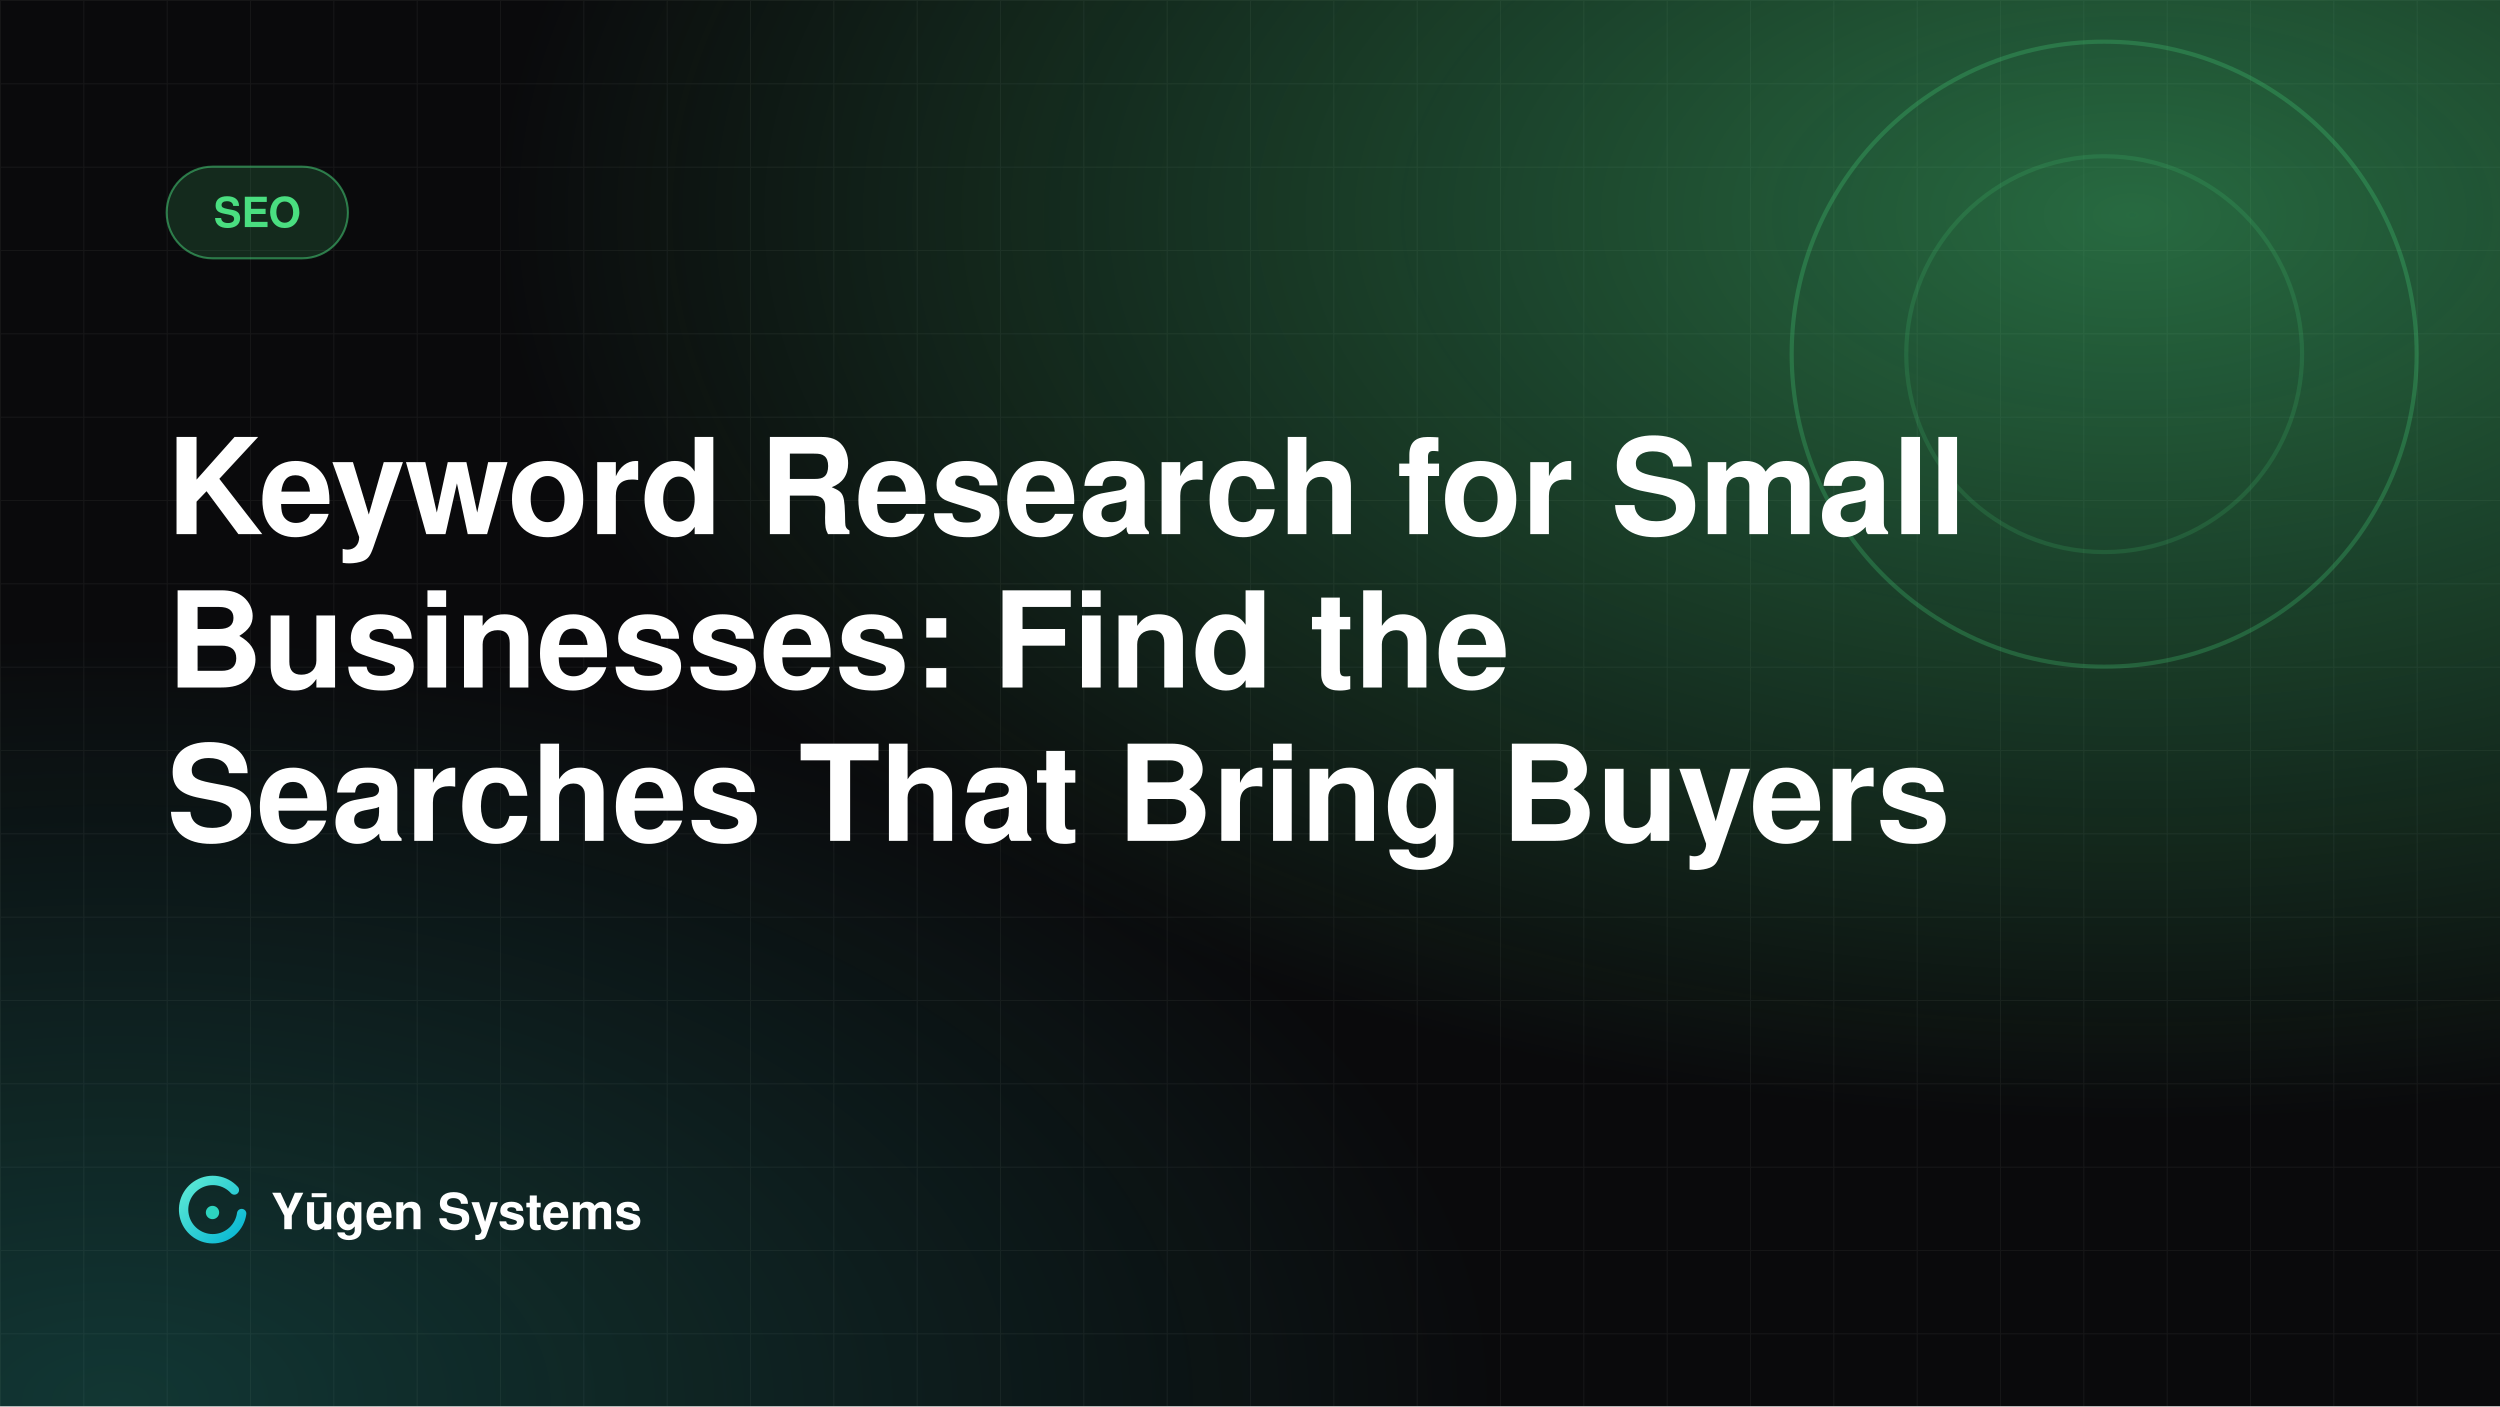
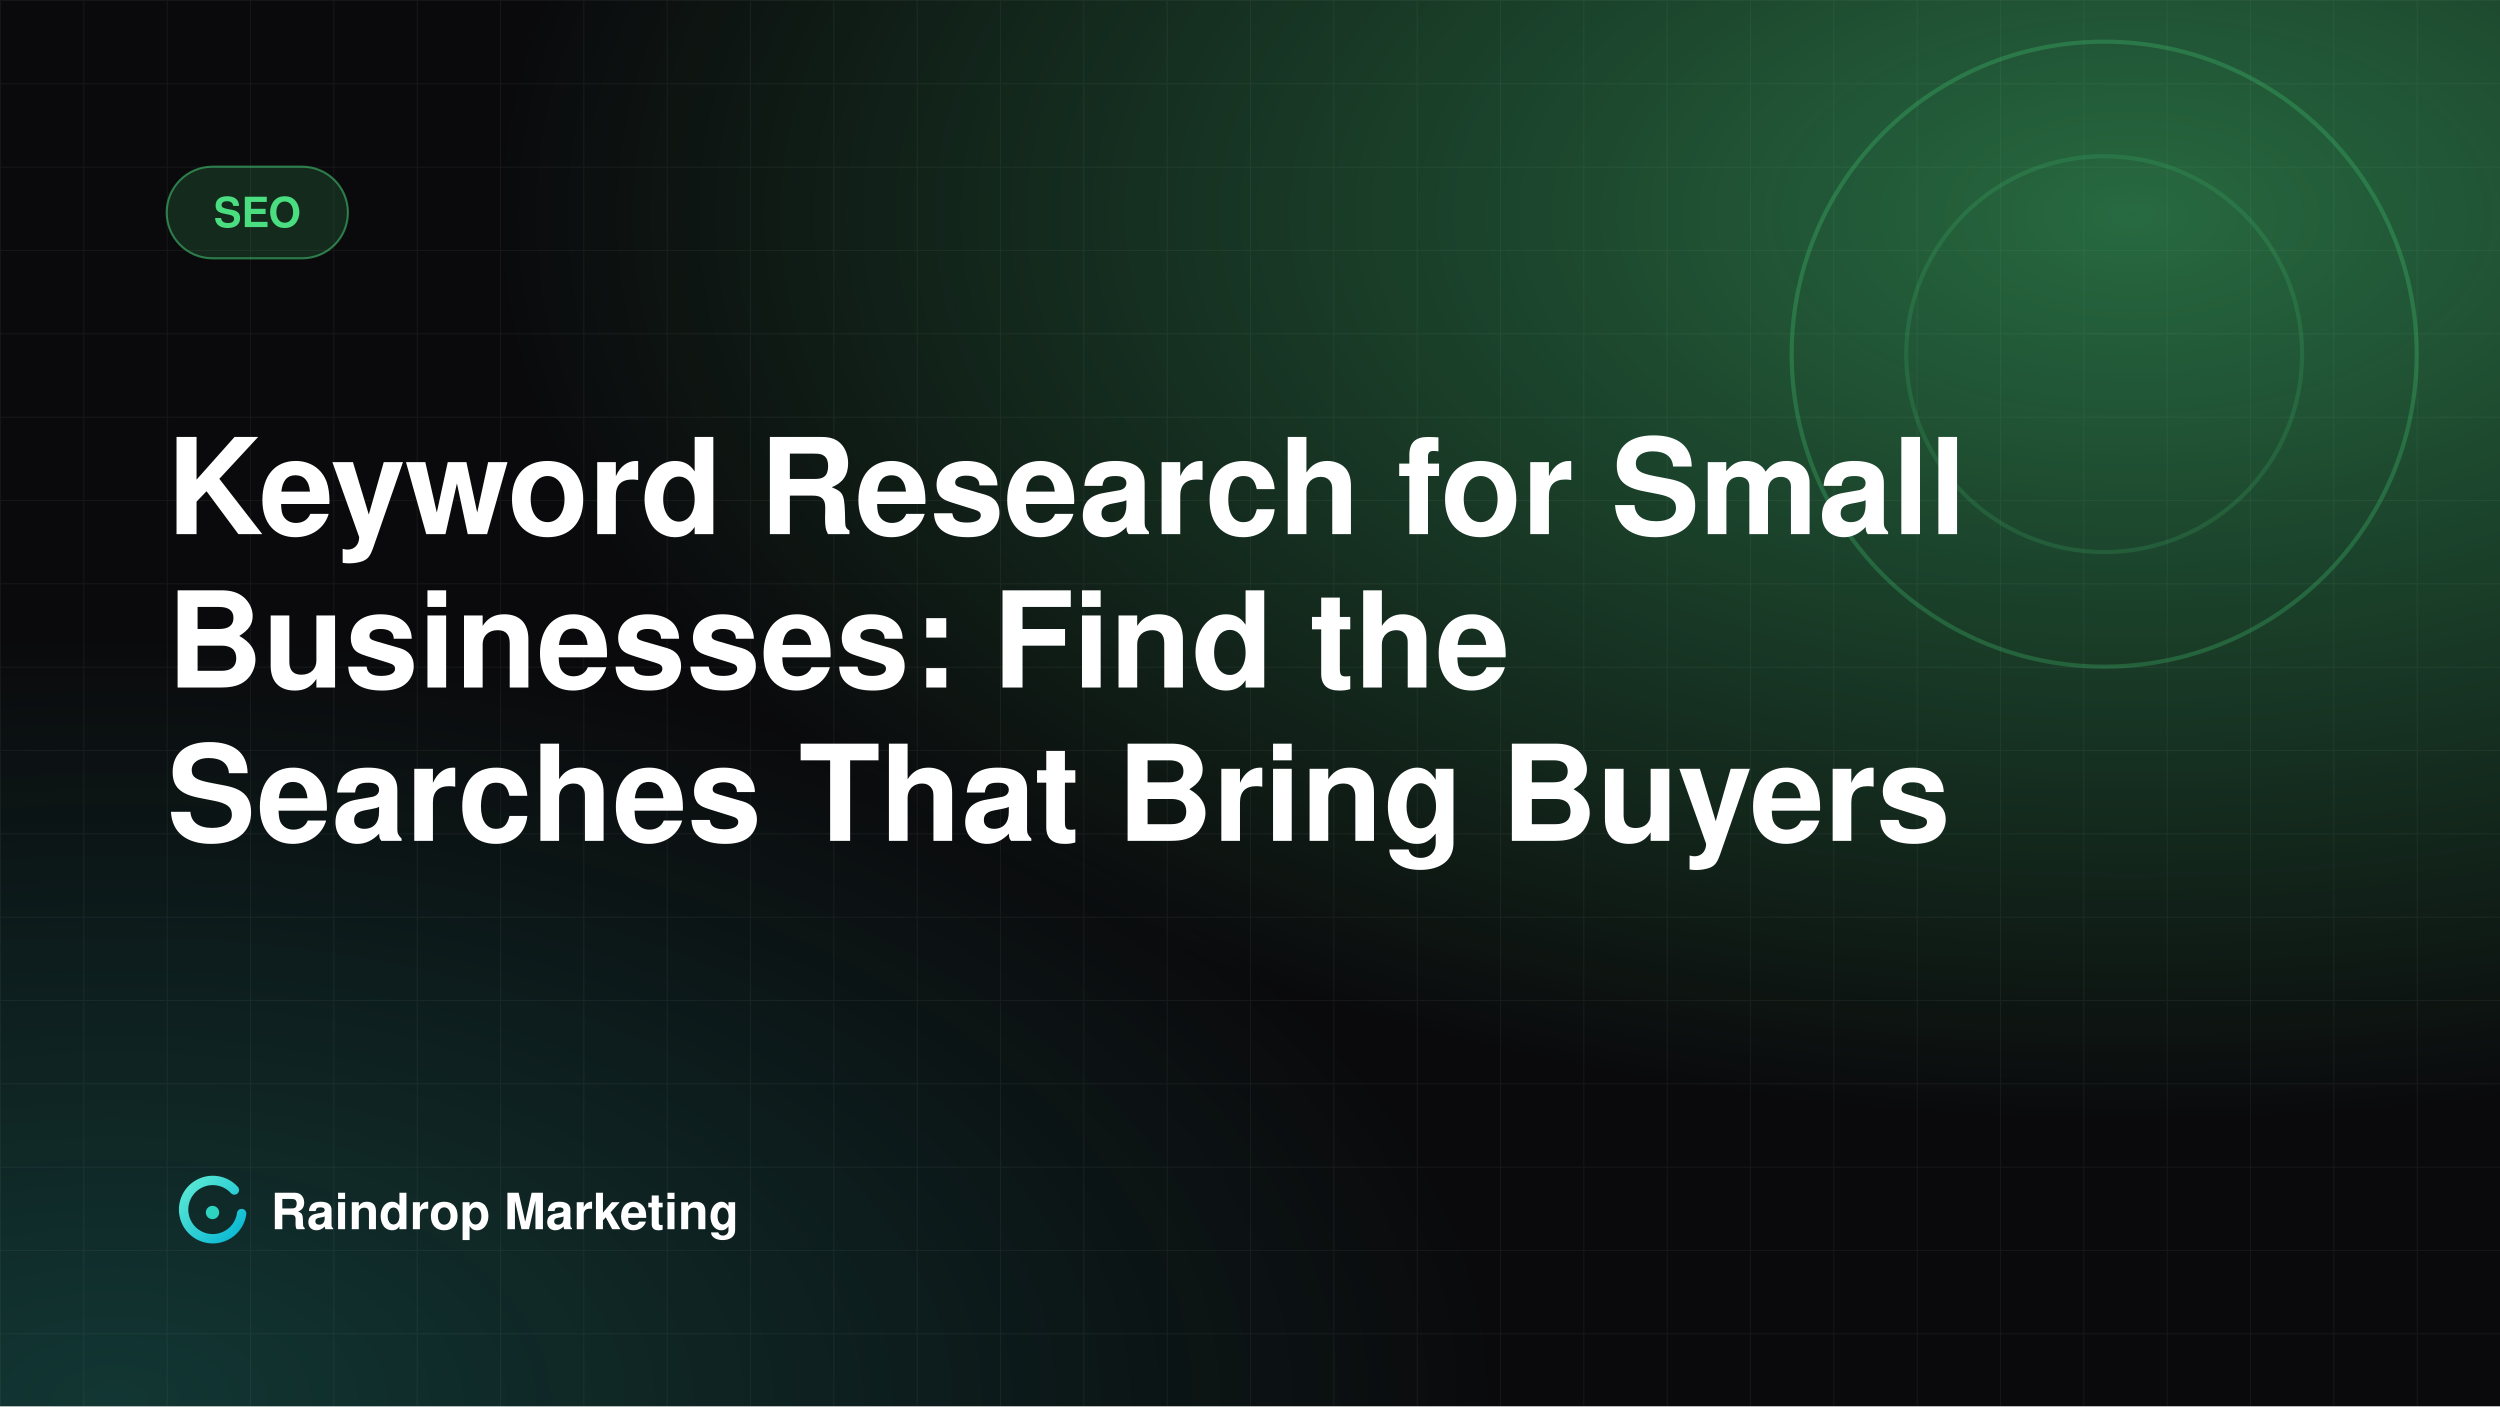
<svg xmlns="http://www.w3.org/2000/svg" viewBox="0 0 1200 675" width="1200" height="675">
  <defs>
    <radialGradient id="g1" cx="85%" cy="15%" r="65%">
      <stop offset="0" stop-color="#4ade80" stop-opacity="0.45" />
      <stop offset="1" stop-color="#4ade80" stop-opacity="0" />
    </radialGradient>
    <radialGradient id="g2" cx="5%" cy="100%" r="55%">
      <stop offset="0" stop-color="#2dd4bf" stop-opacity="0.22" />
      <stop offset="1" stop-color="#2dd4bf" stop-opacity="0" />
    </radialGradient>
    <pattern id="grid" width="40" height="40" patternUnits="userSpaceOnUse">
      <path d="M40 0H0V40" fill="none" stroke="#ffffff" stroke-opacity="0.05" />
    </pattern>
    <linearGradient id="enso" x1="0" y1="0" x2="1" y2="1">
      <stop offset="0" stop-color="#5eead4" />
      <stop offset="1" stop-color="#06b6d4" />
    </linearGradient>
  </defs>
  <rect width="1200" height="675" fill="#0a0a0c" />
  <rect width="1200" height="675" fill="url(#grid)" />
  <rect width="1200" height="675" fill="url(#g1)" />
  <rect width="1200" height="675" fill="url(#g2)" />
  <circle cx="1010" cy="170" r="150" fill="none" stroke="#4ade80" stroke-opacity="0.25" stroke-width="2" />
  <circle cx="1010" cy="170" r="95" fill="none" stroke="#4ade80" stroke-opacity="0.15" stroke-width="2" />
  <rect x="80" y="80" rx="22" ry="22" width="87" height="44" fill="#4ade80" fill-opacity="0.15" stroke="#4ade80" stroke-opacity="0.5" />
  <text x="123.5" y="109" text-anchor="middle" font-family="Segoe UI, Helvetica, Arial, sans-serif" font-size="20" font-weight="700" fill="#4ade80">SEO</text>
  <text x="80" y="256.4" font-family="Segoe UI, Helvetica, Arial, sans-serif" font-size="64" font-weight="800" fill="#ffffff">Keyword Research for Small</text>
  <text x="80" y="330" font-family="Segoe UI, Helvetica, Arial, sans-serif" font-size="64" font-weight="800" fill="#ffffff">Businesses: Find the</text>
  <text x="80" y="403.6" font-family="Segoe UI, Helvetica, Arial, sans-serif" font-size="64" font-weight="800" fill="#ffffff">Searches That Bring Buyers</text>
  <g transform="translate(80 560)">
    <path d="M32.5 11.2A14 14 0 1 0 36 22.5" fill="none" stroke="url(#enso)" stroke-width="4.5" stroke-linecap="round" />
    <circle cx="22" cy="22" r="3.2" fill="#2dd4bf" />
-     <text x="50" y="30" font-family="Segoe UI, Helvetica, Arial, sans-serif" font-size="24" font-weight="700" fill="#ffffff">Yūgen Systems</text>
+     <text x="50" y="30" font-family="Segoe UI, Helvetica, Arial, sans-serif" font-size="24" font-weight="700" fill="#ffffff">Raindrop Marketing</text>
  </g>
</svg>
